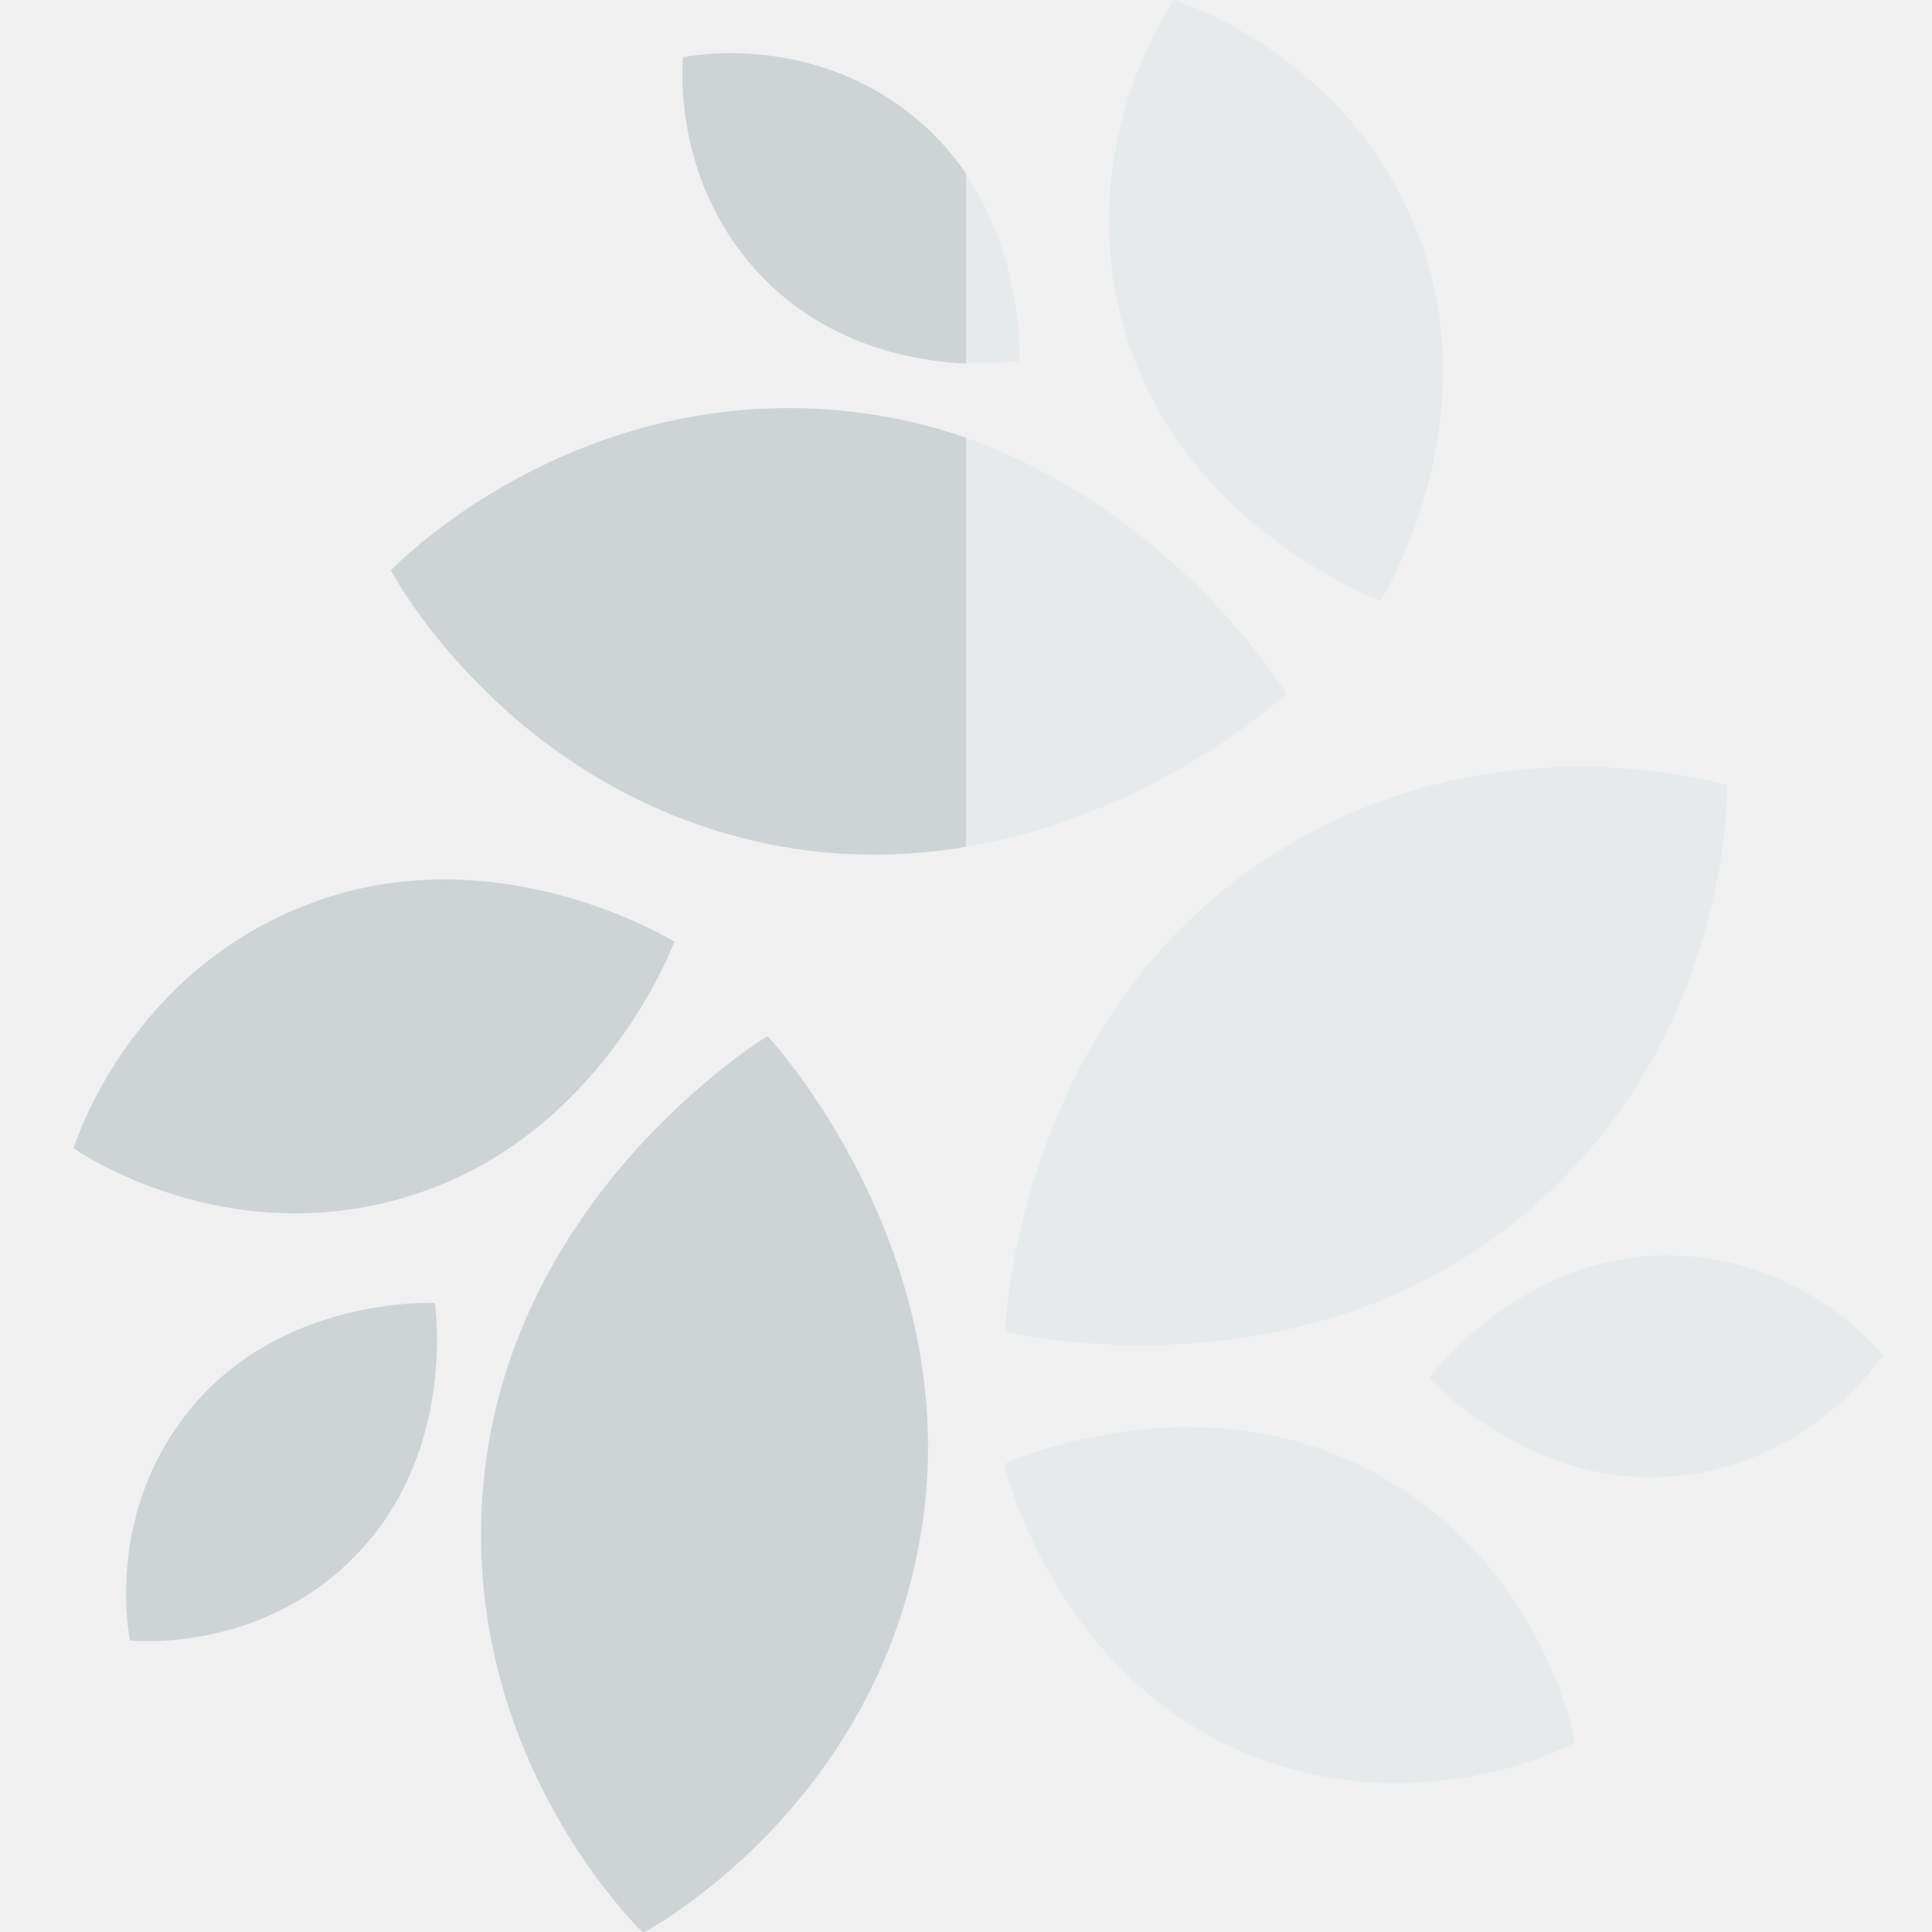
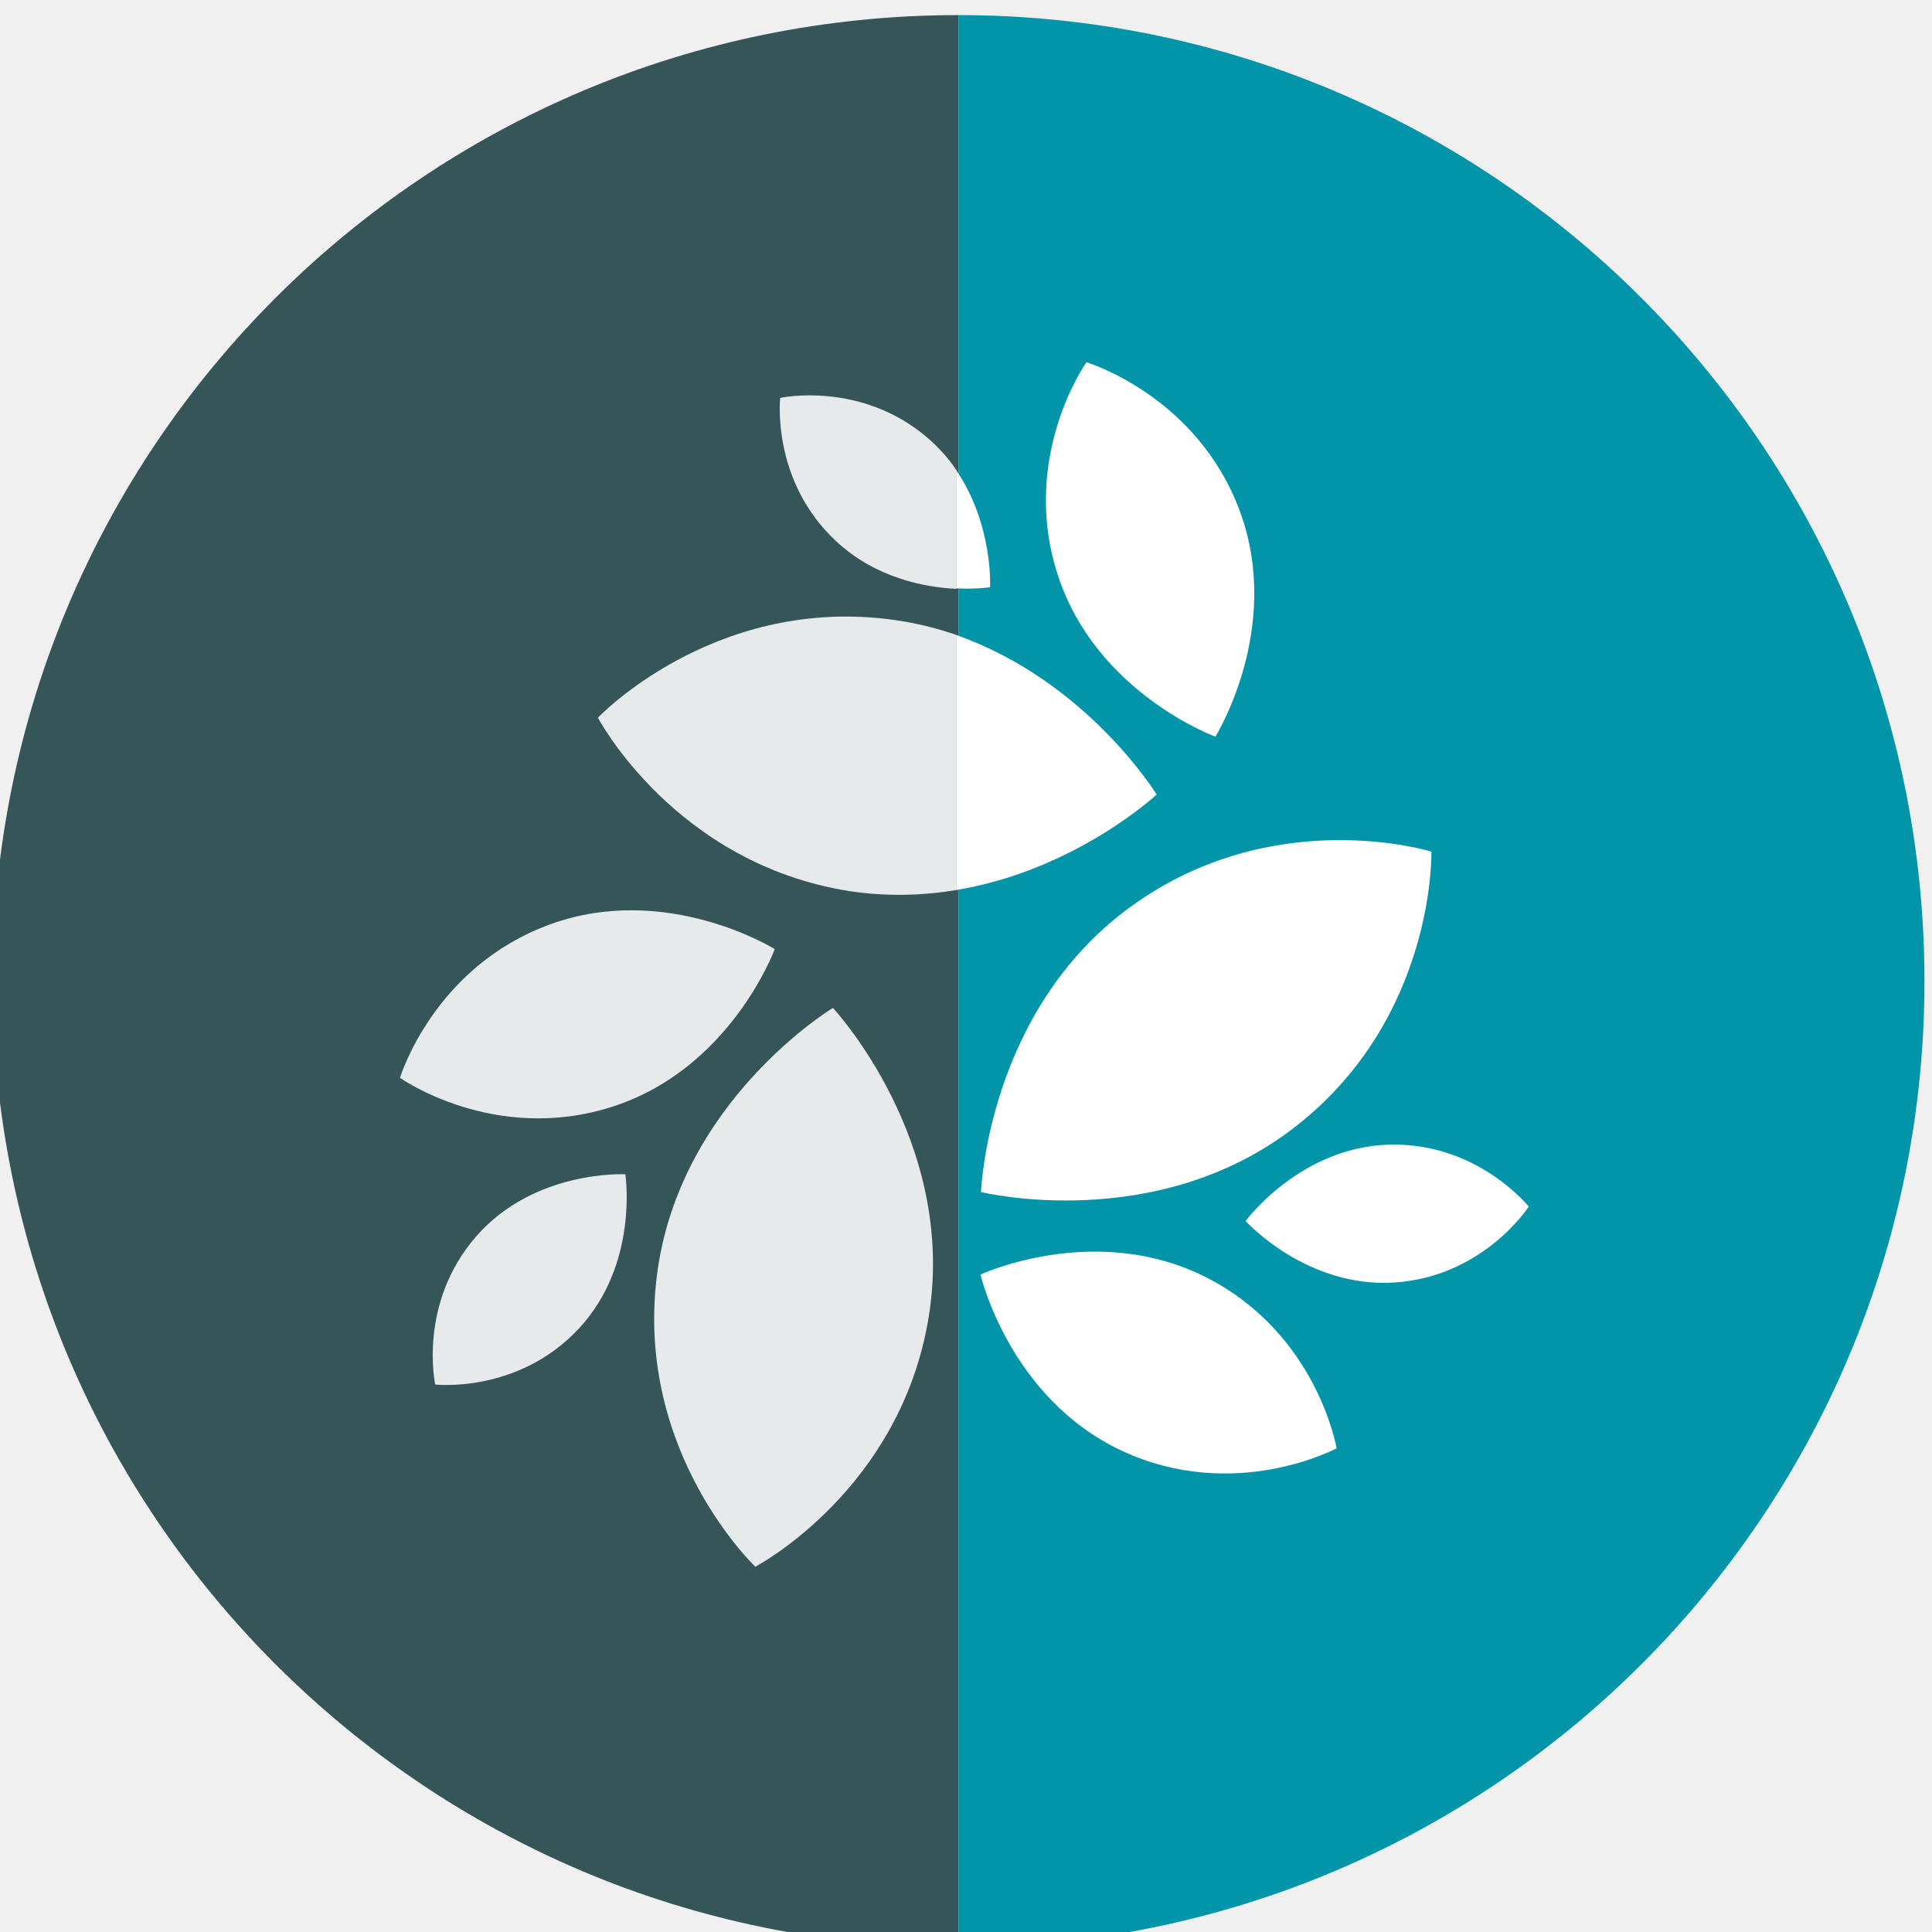
<svg xmlns="http://www.w3.org/2000/svg" width="512" height="512" viewBox="0 0 512 512" fill="none">
-   <g clip-path="url(#clip0_20_16)">
-     <path fill-rule="evenodd" clip-rule="evenodd" d="M256 96.17V46.213C271.561 69.369 270.179 95.676 270.179 95.676H270.153C270.153 95.676 264.513 96.555 256 96.17ZM256 224.4V116.069C311.531 135.727 340.935 183.832 340.935 183.832C340.935 183.832 306.559 215.965 256 224.4ZM400.296 324.754C341.089 371.283 266.33 352.882 266.33 352.882C266.33 352.882 268.947 275.967 329.797 231.619C390.672 187.246 457.656 208.111 457.656 208.111C457.656 208.111 459.504 278.251 400.296 324.754ZM326.178 462.904C278.315 440.577 266.099 387.965 266.099 387.965C266.099 387.965 315.014 365.201 362.134 389.223C409.253 413.296 417.389 461.852 417.389 461.852C417.389 461.852 374.042 485.232 326.178 462.904ZM442.283 391.327C404.582 393.919 378.739 365.201 378.739 365.201C378.739 365.201 401.605 333.993 439.332 332.736C477.084 331.504 499.001 359.067 499.001 359.067C499.001 359.067 480.009 388.709 442.283 391.327ZM376.429 63.724C394.496 113.384 365.906 159.195 365.906 159.195L365.881 159.22C365.881 159.22 315.194 140.691 298.923 90.389C282.626 40.113 311.113 0 311.113 0C311.113 0 358.336 14.115 376.429 63.724Z" fill="#E6EAEA" />
-     <path fill-rule="evenodd" clip-rule="evenodd" d="M256 46.001C252.765 41.259 248.813 36.658 243.984 32.451C215.472 7.66 181.03 15.154 181.03 15.154C181.03 15.154 177.052 50.16 204.641 75.978C221.523 91.792 242.356 95.714 256 96.373V46.001ZM256 116.01C246.9 112.851 237.099 110.473 226.61 109.213C151.85 100.23 103.576 151.148 103.576 151.148C103.576 151.148 136.195 213.255 210.595 224.933C226.712 227.33 241.976 226.77 256 224.423V116.01ZM128.547 389.183C137.504 314.398 203.409 274.567 203.409 274.567C203.409 274.567 255.918 330.746 244.241 405.198C232.564 479.649 170.457 512.217 170.457 512.217C170.457 512.217 119.565 463.943 128.547 389.183ZM178.713 249.565C178.718 249.568 178.72 249.57 178.72 249.57V249.544C178.72 249.544 178.718 249.551 178.713 249.565ZM178.713 249.565C178.034 249.145 132.488 221.115 83.25 239.048C33.641 257.141 19.5 304.312 19.5 304.312C19.5 304.312 59.639 332.799 109.889 316.528C159.6 300.448 178.281 250.731 178.713 249.565ZM51.837 371.783C76.628 343.27 115.227 345.323 115.227 345.323C115.227 345.323 121.156 383.511 95.312 411.126C69.468 438.715 34.462 434.737 34.462 434.737C34.462 434.737 26.994 400.321 51.837 371.783Z" fill="#CDD4D5" />
+   <g clip-path="url(#clip0_115_727)">
+     <path d="M254 4V516C112.615 516 -2 401.385 -2 260C-2 118.615 112.615 4 254 4Z" fill="#365558" />
+     <path d="M254 516V4C395.385 4 510 118.615 510 260C510 401.385 395.385 516 254 516Z" fill="#0295AA" />
+     <path fill-rule="evenodd" clip-rule="evenodd" d="M253.535 155.93V124.795C263.245 139.226 262.383 155.623 262.383 155.623H262.367C262.367 155.623 258.847 156.171 253.535 155.93ZM253.535 235.841V168.33C288.178 180.58 306.522 210.559 306.522 210.559C306.522 210.559 285.076 230.585 253.535 235.841ZM343.552 298.378C306.618 327.374 259.982 315.907 259.982 315.907C259.982 315.907 261.615 267.975 299.574 240.339C337.549 212.687 379.334 225.689 379.334 225.689C379.334 225.689 380.487 269.398 343.552 298.378ZM297.316 384.47C267.458 370.556 259.838 337.769 259.838 337.769C259.838 337.769 290.352 323.583 319.746 338.553C349.14 353.555 354.215 383.814 354.215 383.814C354.215 383.814 327.174 398.384 297.316 384.47ZM369.744 339.865C346.226 341.48 330.104 323.583 330.104 323.583C330.104 323.583 344.369 304.136 367.903 303.352C391.453 302.584 405.126 319.761 405.126 319.761C405.126 319.761 393.278 338.233 369.744 339.865ZM328.663 135.711C339.934 166.658 322.099 195.206 322.099 195.206L322.083 195.222C322.083 195.222 290.464 183.675 280.314 152.328C270.148 120.997 287.919 96 287.919 96C287.919 96 317.376 104.796 328.663 135.711Z" fill="white" />
+     <path fill-rule="evenodd" clip-rule="evenodd" d="M253.531 124.665C251.513 121.71 249.048 118.844 246.037 116.223C228.25 100.773 206.765 105.443 206.765 105.443C206.765 105.443 204.284 127.258 221.494 143.347C232.024 153.202 245.02 155.646 253.531 156.057V124.665ZM253.531 168.294C247.855 166.325 241.741 164.843 235.198 164.058C188.562 158.461 158.448 190.191 158.448 190.191C158.448 190.191 178.796 228.895 225.208 236.172C235.262 237.666 244.783 237.317 253.531 235.854V168.294ZM174.025 338.528C179.613 291.924 220.726 267.103 220.726 267.103C220.726 267.103 253.481 302.112 246.197 348.508C238.913 394.904 200.169 415.2 200.169 415.2C200.169 415.2 168.422 385.117 174.025 338.528ZM205.319 251.522C205.323 251.524 205.324 251.525 205.324 251.525V251.509C205.324 251.509 205.323 251.514 205.319 251.522ZM205.319 251.522C204.894 251.259 176.483 233.793 145.768 244.968C114.821 256.243 106 285.639 106 285.639C106 285.639 131.039 303.391 162.386 293.252C193.396 283.231 205.05 252.249 205.319 251.522ZM126.172 327.685C141.638 309.917 165.716 311.196 165.716 311.196C165.716 311.196 169.414 334.994 153.293 352.203C137.171 369.395 115.334 366.916 115.334 366.916C115.334 366.916 110.675 345.469 126.172 327.685Z" fill="#E6EAEA" />
  </g>
  <defs>
-     <clipPath id="clip0_20_16">
+     <clipPath id="clip0_115_727">
      <rect width="512" height="512" fill="white" />
    </clipPath>
  </defs>
</svg>
